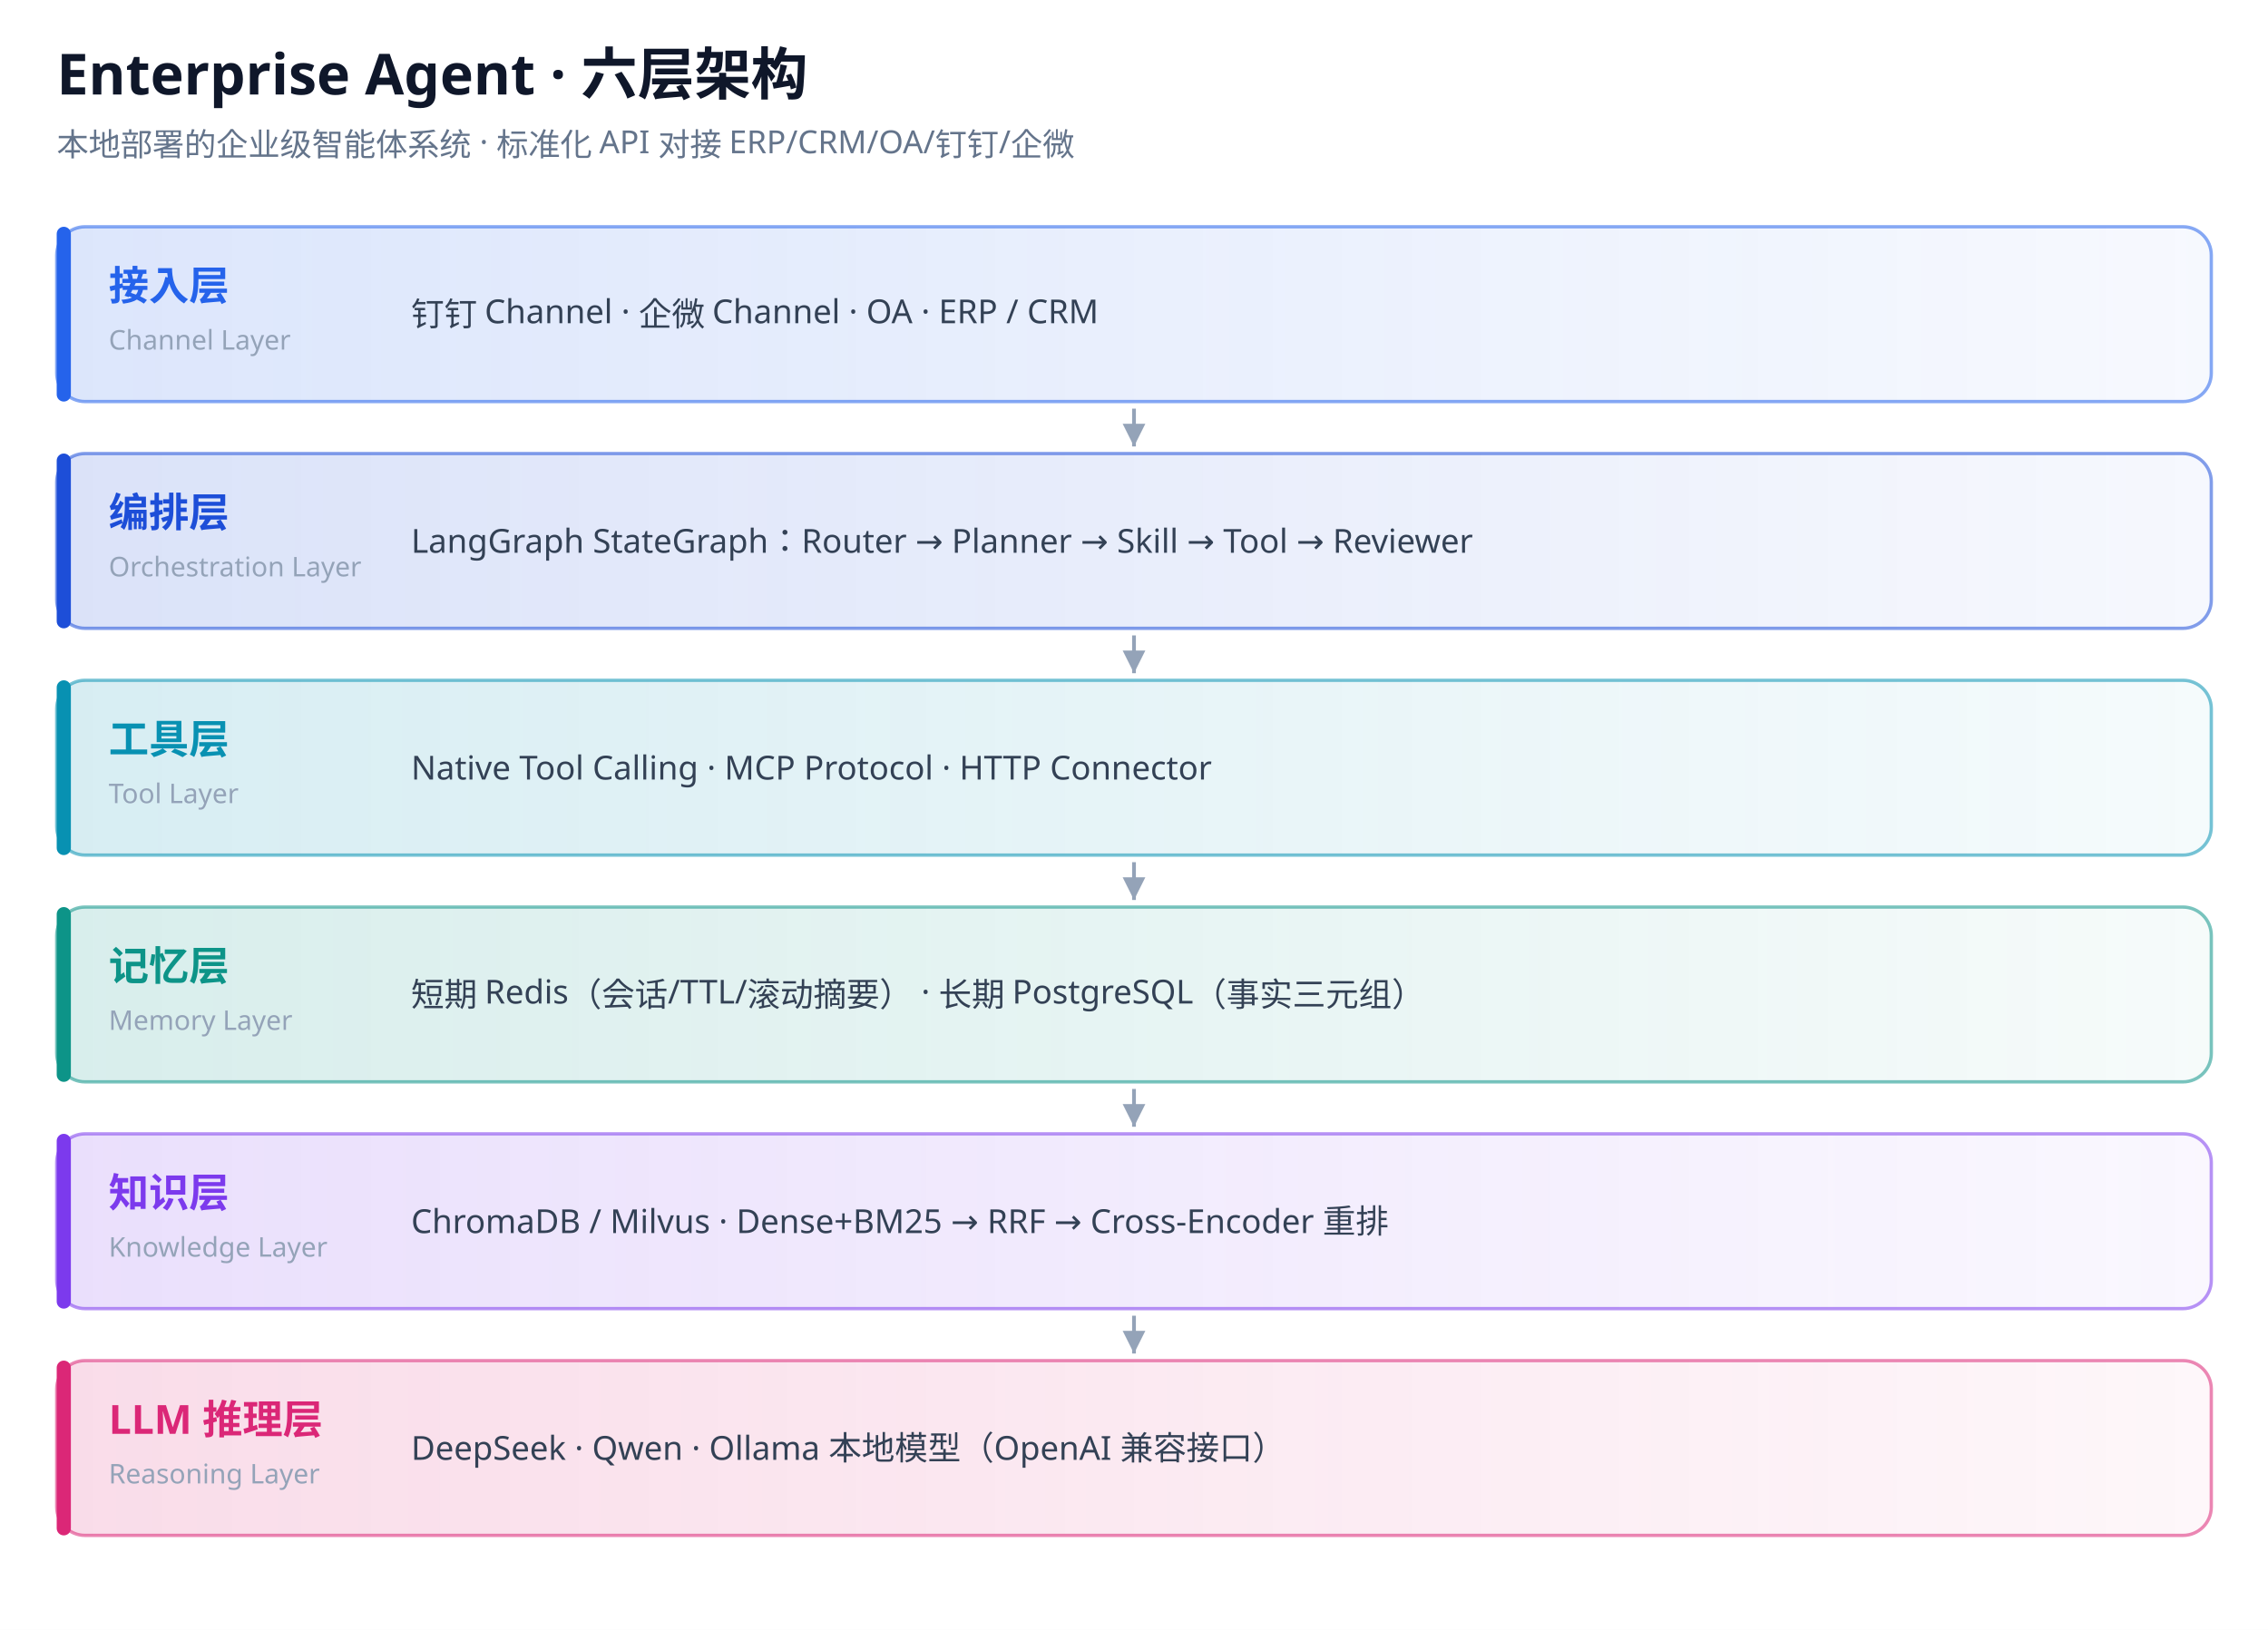
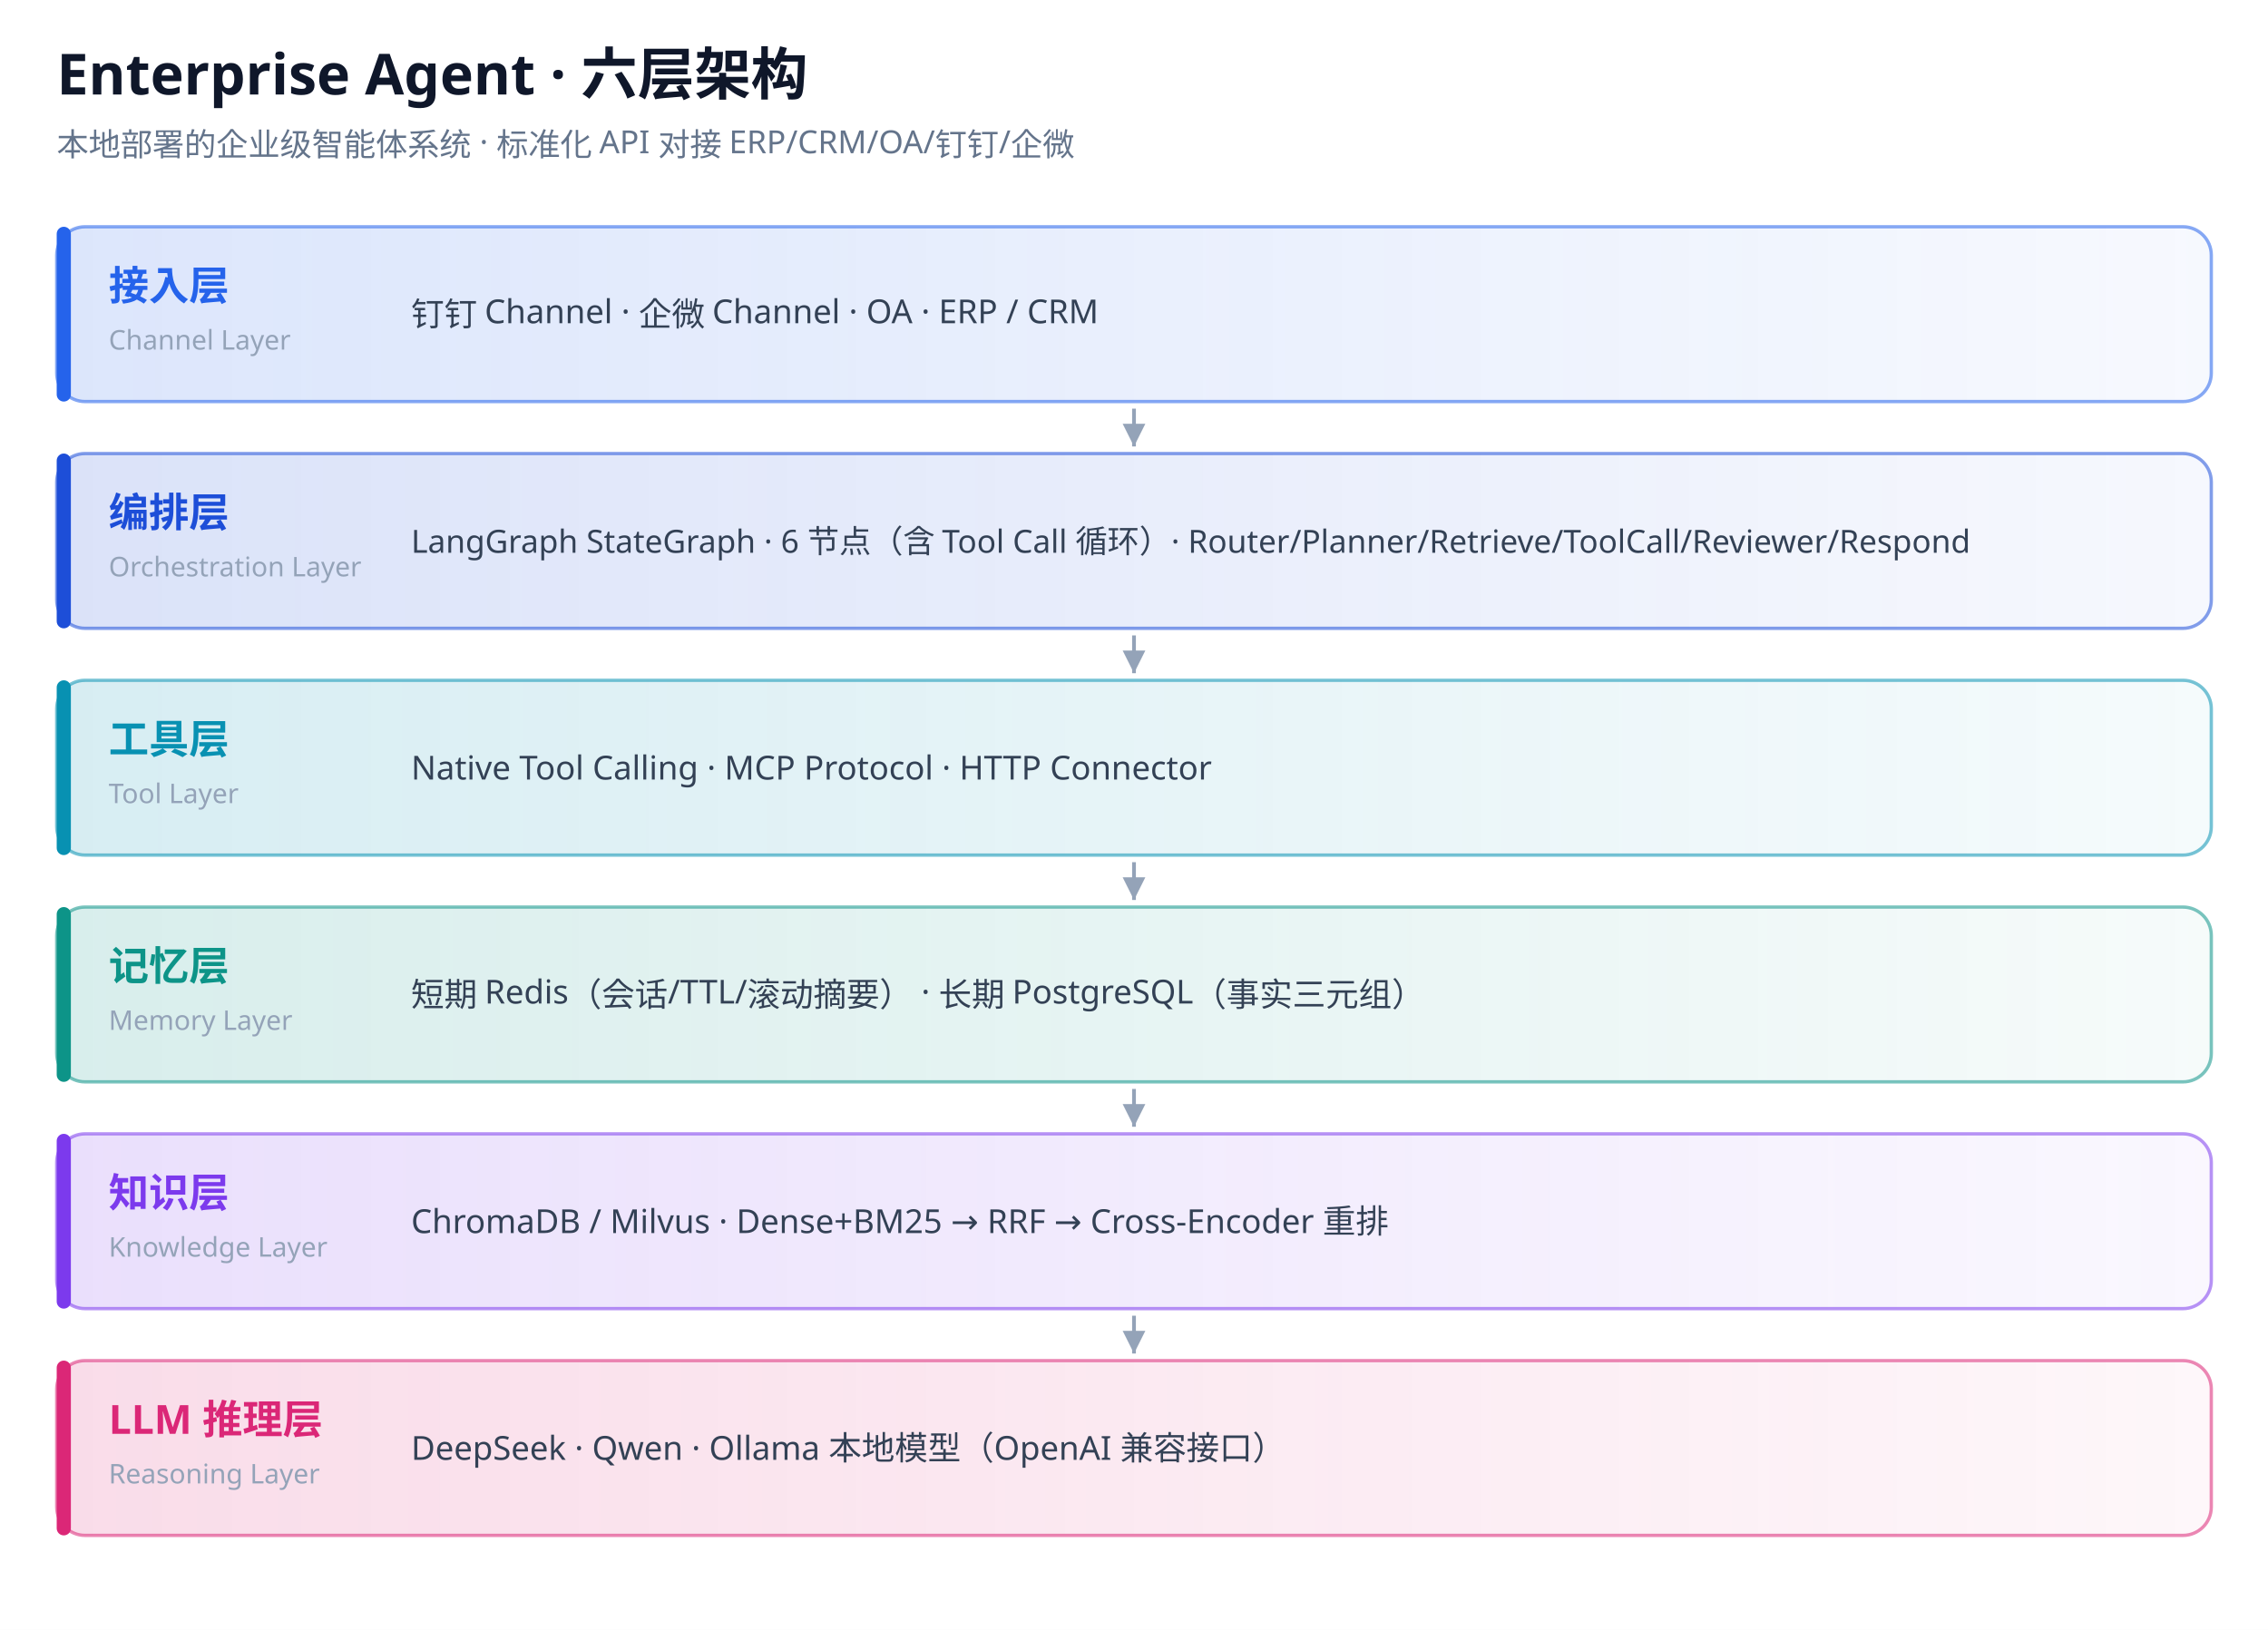
<svg xmlns="http://www.w3.org/2000/svg" width="960" height="690" viewBox="0 0 960 690" font-family="Microsoft YaHei, PingFang SC, Segoe UI, sans-serif">
  <defs>
    <linearGradient id="g0" x1="0" y1="0" x2="1" y2="0">
      <stop offset="0" stop-color="#2563eb" stop-opacity="0.16" />
      <stop offset="1" stop-color="#2563eb" stop-opacity="0.04" />
    </linearGradient>
    <linearGradient id="g1" x1="0" y1="0" x2="1" y2="0">
      <stop offset="0" stop-color="#1d4ed8" stop-opacity="0.16" />
      <stop offset="1" stop-color="#1d4ed8" stop-opacity="0.04" />
    </linearGradient>
    <linearGradient id="g2" x1="0" y1="0" x2="1" y2="0">
      <stop offset="0" stop-color="#0891b2" stop-opacity="0.16" />
      <stop offset="1" stop-color="#0891b2" stop-opacity="0.04" />
    </linearGradient>
    <linearGradient id="g3" x1="0" y1="0" x2="1" y2="0">
      <stop offset="0" stop-color="#0d9488" stop-opacity="0.16" />
      <stop offset="1" stop-color="#0d9488" stop-opacity="0.04" />
    </linearGradient>
    <linearGradient id="g4" x1="0" y1="0" x2="1" y2="0">
      <stop offset="0" stop-color="#7c3aed" stop-opacity="0.16" />
      <stop offset="1" stop-color="#7c3aed" stop-opacity="0.04" />
    </linearGradient>
    <linearGradient id="g5" x1="0" y1="0" x2="1" y2="0">
      <stop offset="0" stop-color="#db2777" stop-opacity="0.16" />
      <stop offset="1" stop-color="#db2777" stop-opacity="0.04" />
    </linearGradient>
    <marker id="arw" markerWidth="10" markerHeight="10" refX="6" refY="3" orient="auto">
      <path d="M0,0 L6,3 L0,6 Z" fill="#94a3b8" />
    </marker>
  </defs>
  <rect width="960" height="690" fill="#ffffff" />
  <text x="24" y="40" font-size="24" font-weight="700" fill="#0f172a">Enterprise Agent · 六层架构</text>
  <text x="24" y="66" font-size="13.5" fill="#64748b">本地部署的企业级智能体系统 · 标准化 API 对接 ERP/CRM/OA/钉钉/企微</text>
  <rect x="24" y="96" width="912" height="74" rx="12" fill="url(#g0)" stroke="#2563eb" stroke-opacity="0.55" stroke-width="1.4" />
  <rect x="24" y="96" width="6" height="74" rx="3" fill="#2563eb" />
  <text x="46" y="127" font-size="17" font-weight="700" fill="#2563eb">接入层</text>
  <text x="46" y="148" font-size="11.5" fill="#94a3b8">Channel Layer</text>
  <text x="174" y="138" font-size="14" fill="#334155">钉钉 Channel · 企微 Channel · OA · ERP / CRM</text>
  <line x1="480" y1="173" x2="480" y2="189" stroke="#94a3b8" stroke-width="1.6" marker-end="url(#arw)" />
  <rect x="24" y="192" width="912" height="74" rx="12" fill="url(#g1)" stroke="#1d4ed8" stroke-opacity="0.55" stroke-width="1.4" />
  <rect x="24" y="192" width="6" height="74" rx="3" fill="#1d4ed8" />
  <text x="46" y="223" font-size="17" font-weight="700" fill="#1d4ed8">编排层</text>
  <text x="46" y="244" font-size="11.5" fill="#94a3b8">Orchestration Layer</text>
-   <text x="174" y="234" font-size="14" fill="#334155">LangGraph StateGraph：Router → Planner → Skill → Tool → Reviewer</text>
+   <text x="174" y="234" font-size="13.5" fill="#334155">LangGraph StateGraph · 6 节点（含 Tool Call 循环）· Router/Planner/Retrieve/ToolCall/Reviewer/Respond</text>
  <line x1="480" y1="269" x2="480" y2="285" stroke="#94a3b8" stroke-width="1.6" marker-end="url(#arw)" />
  <rect x="24" y="288" width="912" height="74" rx="12" fill="url(#g2)" stroke="#0891b2" stroke-opacity="0.55" stroke-width="1.4" />
  <rect x="24" y="288" width="6" height="74" rx="3" fill="#0891b2" />
  <text x="46" y="319" font-size="17" font-weight="700" fill="#0891b2">工具层</text>
  <text x="46" y="340" font-size="11.5" fill="#94a3b8">Tool Layer</text>
  <text x="174" y="330" font-size="14" fill="#334155">Native Tool Calling · MCP Protocol · HTTP Connector</text>
  <line x1="480" y1="365" x2="480" y2="381" stroke="#94a3b8" stroke-width="1.6" marker-end="url(#arw)" />
  <rect x="24" y="384" width="912" height="74" rx="12" fill="url(#g3)" stroke="#0d9488" stroke-opacity="0.55" stroke-width="1.4" />
  <rect x="24" y="384" width="6" height="74" rx="3" fill="#0d9488" />
  <text x="46" y="415" font-size="17" font-weight="700" fill="#0d9488">记忆层</text>
  <text x="46" y="436" font-size="11.5" fill="#94a3b8">Memory Layer</text>
  <text x="174" y="426" font-size="14" fill="#334155">短期 Redis（会话/TTL/滚动摘要） · 长期 PostgreSQL（事实三元组）</text>
  <line x1="480" y1="461" x2="480" y2="477" stroke="#94a3b8" stroke-width="1.6" marker-end="url(#arw)" />
  <rect x="24" y="480" width="912" height="74" rx="12" fill="url(#g4)" stroke="#7c3aed" stroke-opacity="0.55" stroke-width="1.4" />
  <rect x="24" y="480" width="6" height="74" rx="3" fill="#7c3aed" />
  <text x="46" y="511" font-size="17" font-weight="700" fill="#7c3aed">知识层</text>
  <text x="46" y="532" font-size="11.5" fill="#94a3b8">Knowledge Layer</text>
  <text x="174" y="522" font-size="14" fill="#334155">ChromaDB / Milvus · Dense+BM25 → RRF → Cross-Encoder 重排</text>
  <line x1="480" y1="557" x2="480" y2="573" stroke="#94a3b8" stroke-width="1.6" marker-end="url(#arw)" />
  <rect x="24" y="576" width="912" height="74" rx="12" fill="url(#g5)" stroke="#db2777" stroke-opacity="0.55" stroke-width="1.4" />
  <rect x="24" y="576" width="6" height="74" rx="3" fill="#db2777" />
  <text x="46" y="607" font-size="17" font-weight="700" fill="#db2777">LLM 推理层</text>
  <text x="46" y="628" font-size="11.5" fill="#94a3b8">Reasoning Layer</text>
  <text x="174" y="618" font-size="14" fill="#334155">DeepSeek · Qwen · Ollama 本地模型（OpenAI 兼容接口）</text>
</svg>
